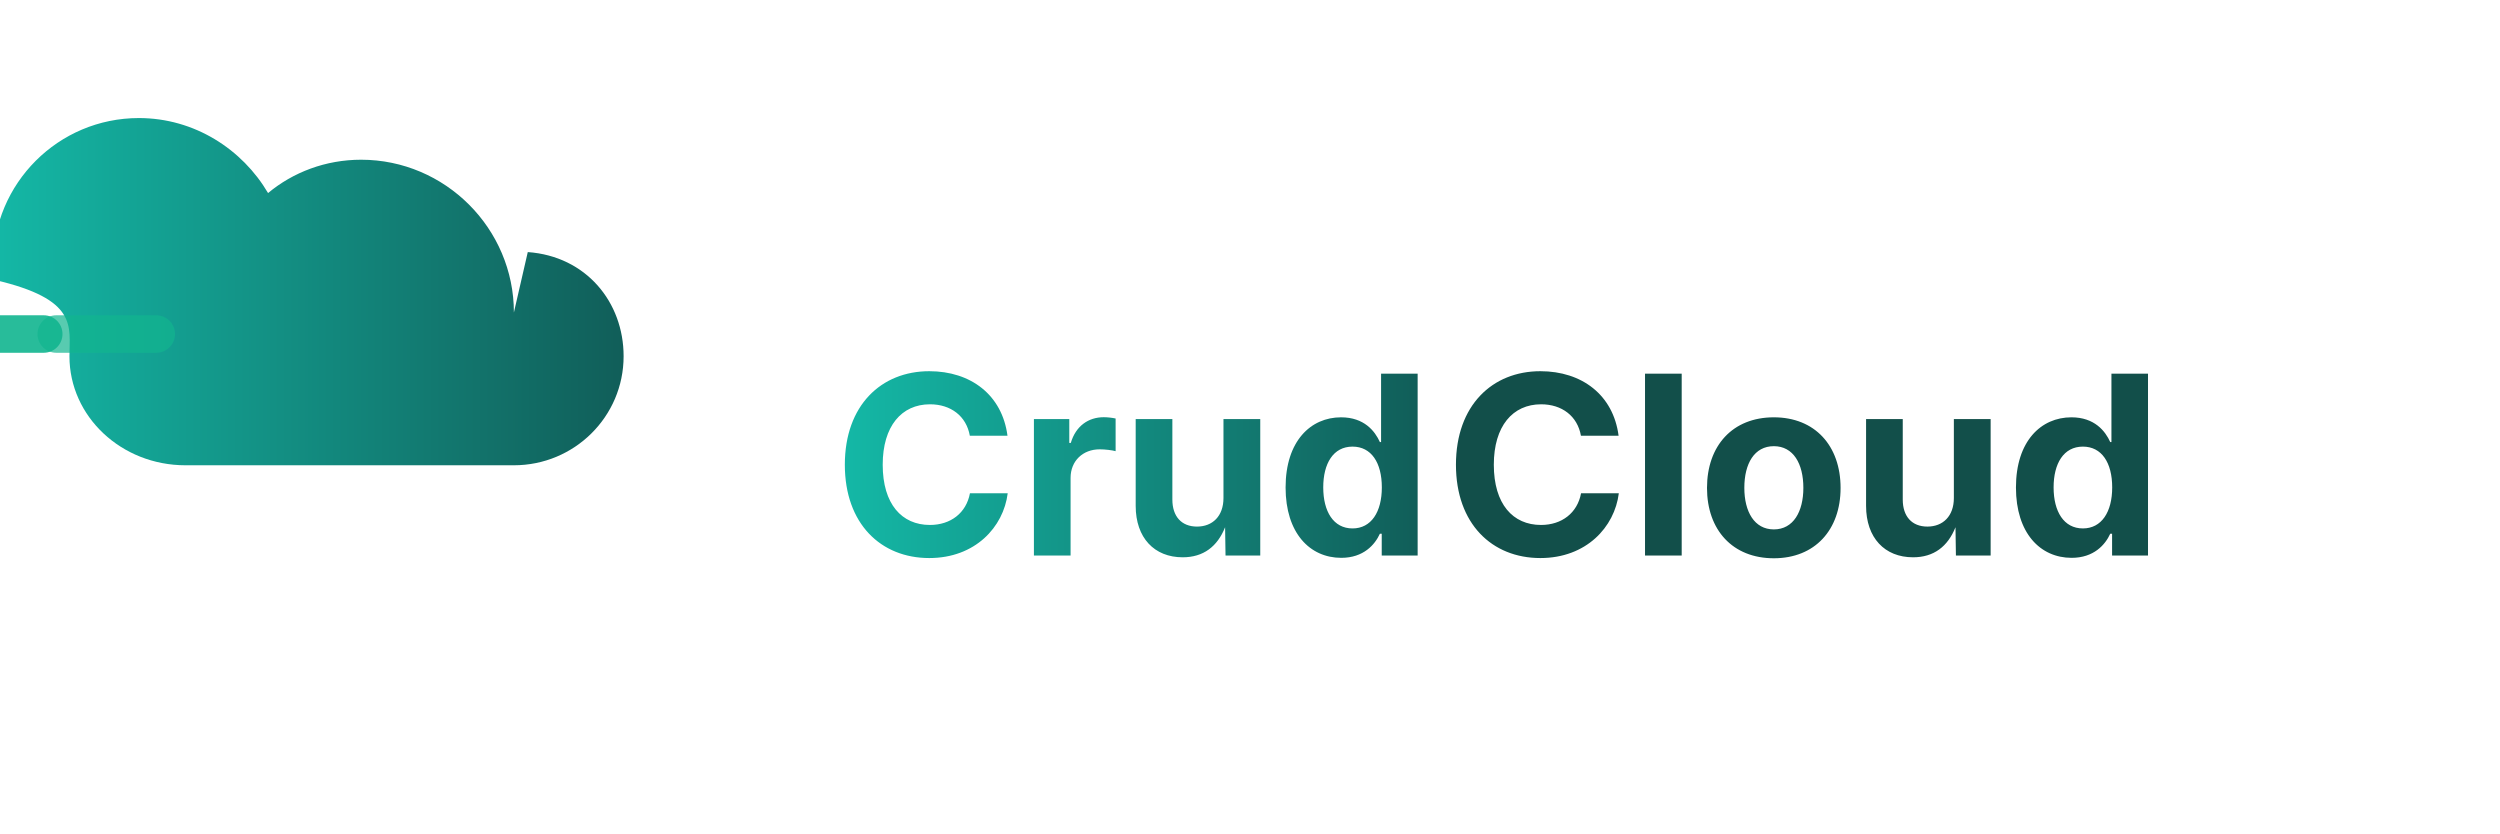
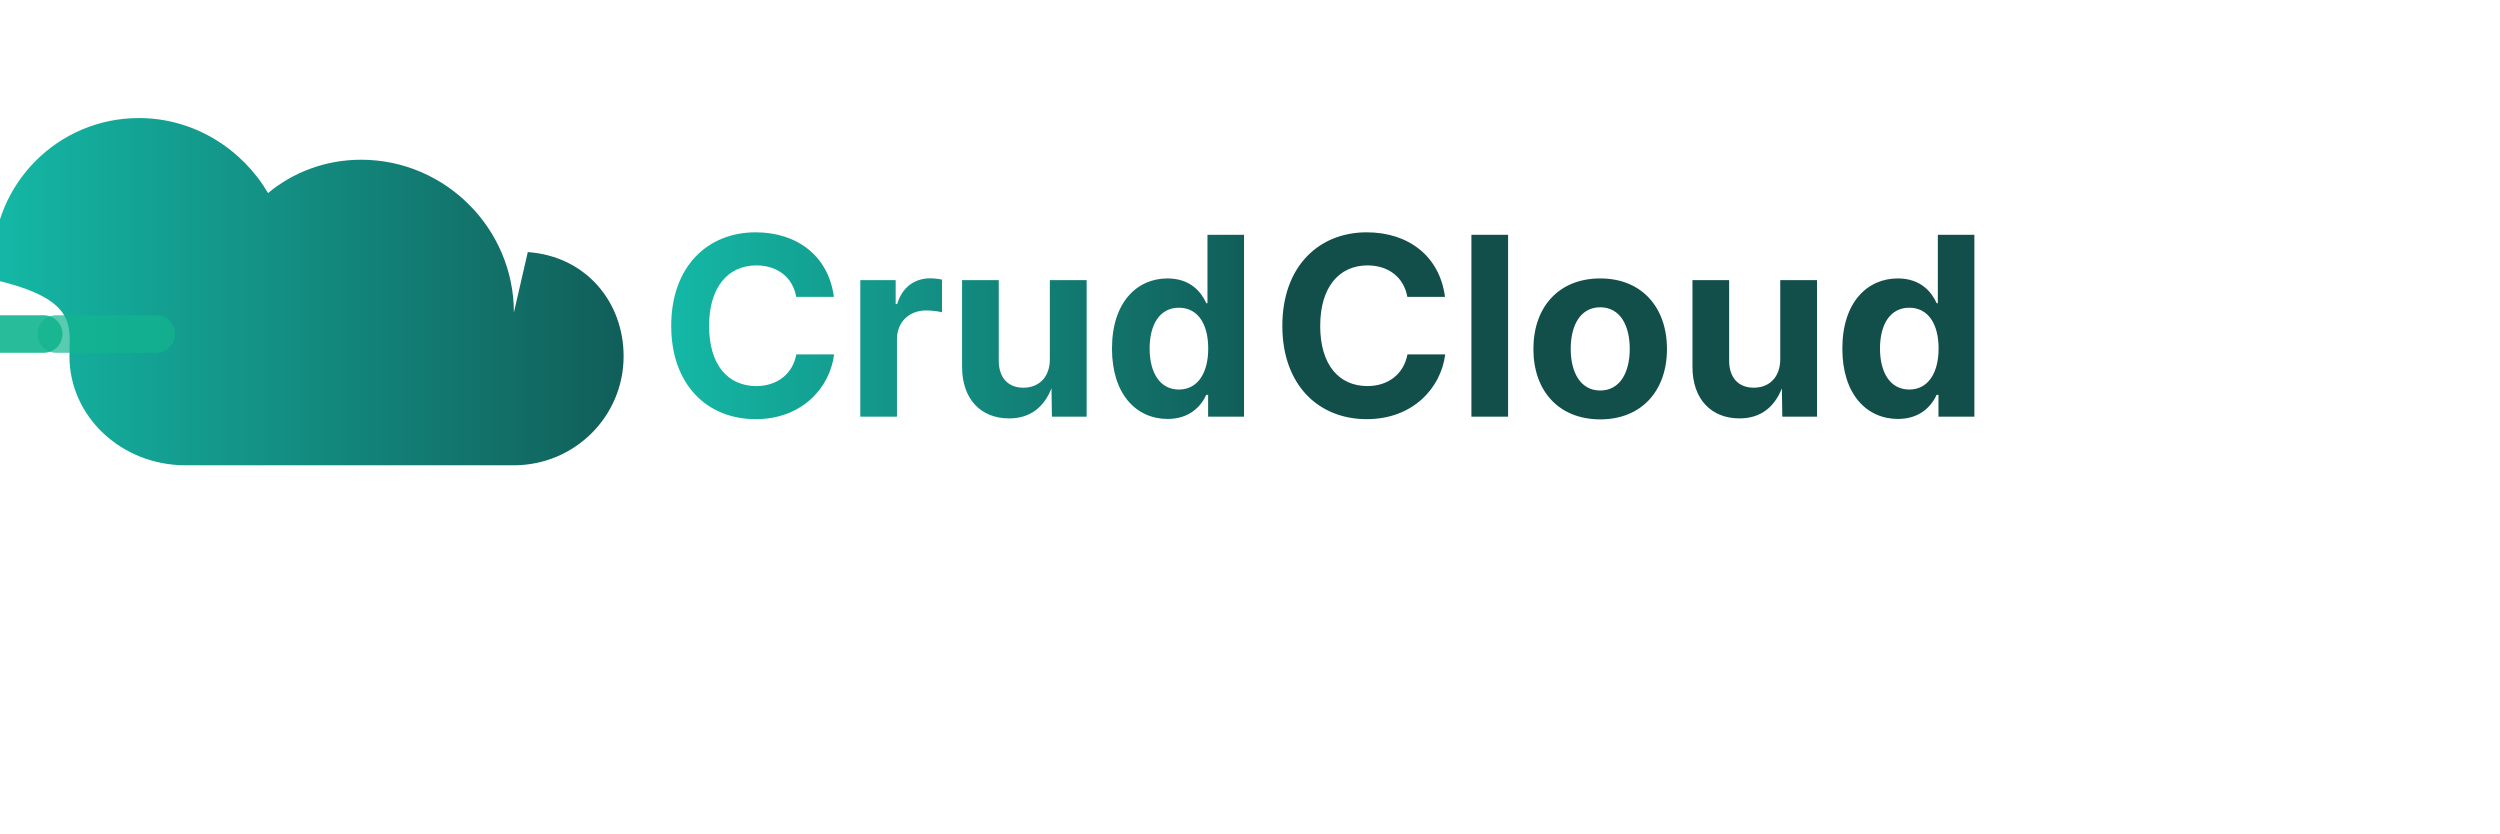
<svg xmlns="http://www.w3.org/2000/svg" viewBox="0 0 360 120" role="img" aria-labelledby="title">
  <defs>
    <linearGradient id="g1" x1="0%" x2="100%" y1="0%" y2="0%">
      <stop offset="0%" stop-color="#14b8a6" />
      <stop offset="100%" stop-color="#115e59" />
    </linearGradient>
  </defs>
  <g transform="translate(10,12)">
    <path d="M64 33c0-12.1-9.9-22-22-22-5.1 0-9.8 1.8-13.4 4.8-3.7-6.3-10.6-10.8-18.6-10.8-11.6 0-21 9.4-21 21 0 .8.1 1.6.2 2.3C1.3 31.1 0 35 0 39.3 0 48 7.5 55 16.7 55h47.3c8.7 0 15.8-7 15.8-15.7 0-7.8-5.4-14.4-13.8-15z" fill="url(#g1)" />
    <g transform="translate(-10,10) scale(0.9)">
      <rect x="-6" y="26" width="16" height="6" rx="3" ry="3" fill="#11b58f" opacity="0.9" />
      <rect x="6" y="26" width="22" height="6" rx="3" ry="3" fill="#11b58f" opacity="0.7" />
    </g>
  </g>
-   <g transform="translate(120,80)">
+   <g transform="translate(95,60)">
    <text x="0" y="0" font-family="Inter, Arial, Helvetica, sans-serif" font-weight="700" font-size="36" fill="url(#g1)">Crud</text>
    <text x="88" y="0" font-family="Inter, Arial, Helvetica, sans-serif" font-weight="700" font-size="36" fill="#124f4a">Cloud</text>
  </g>
</svg>
